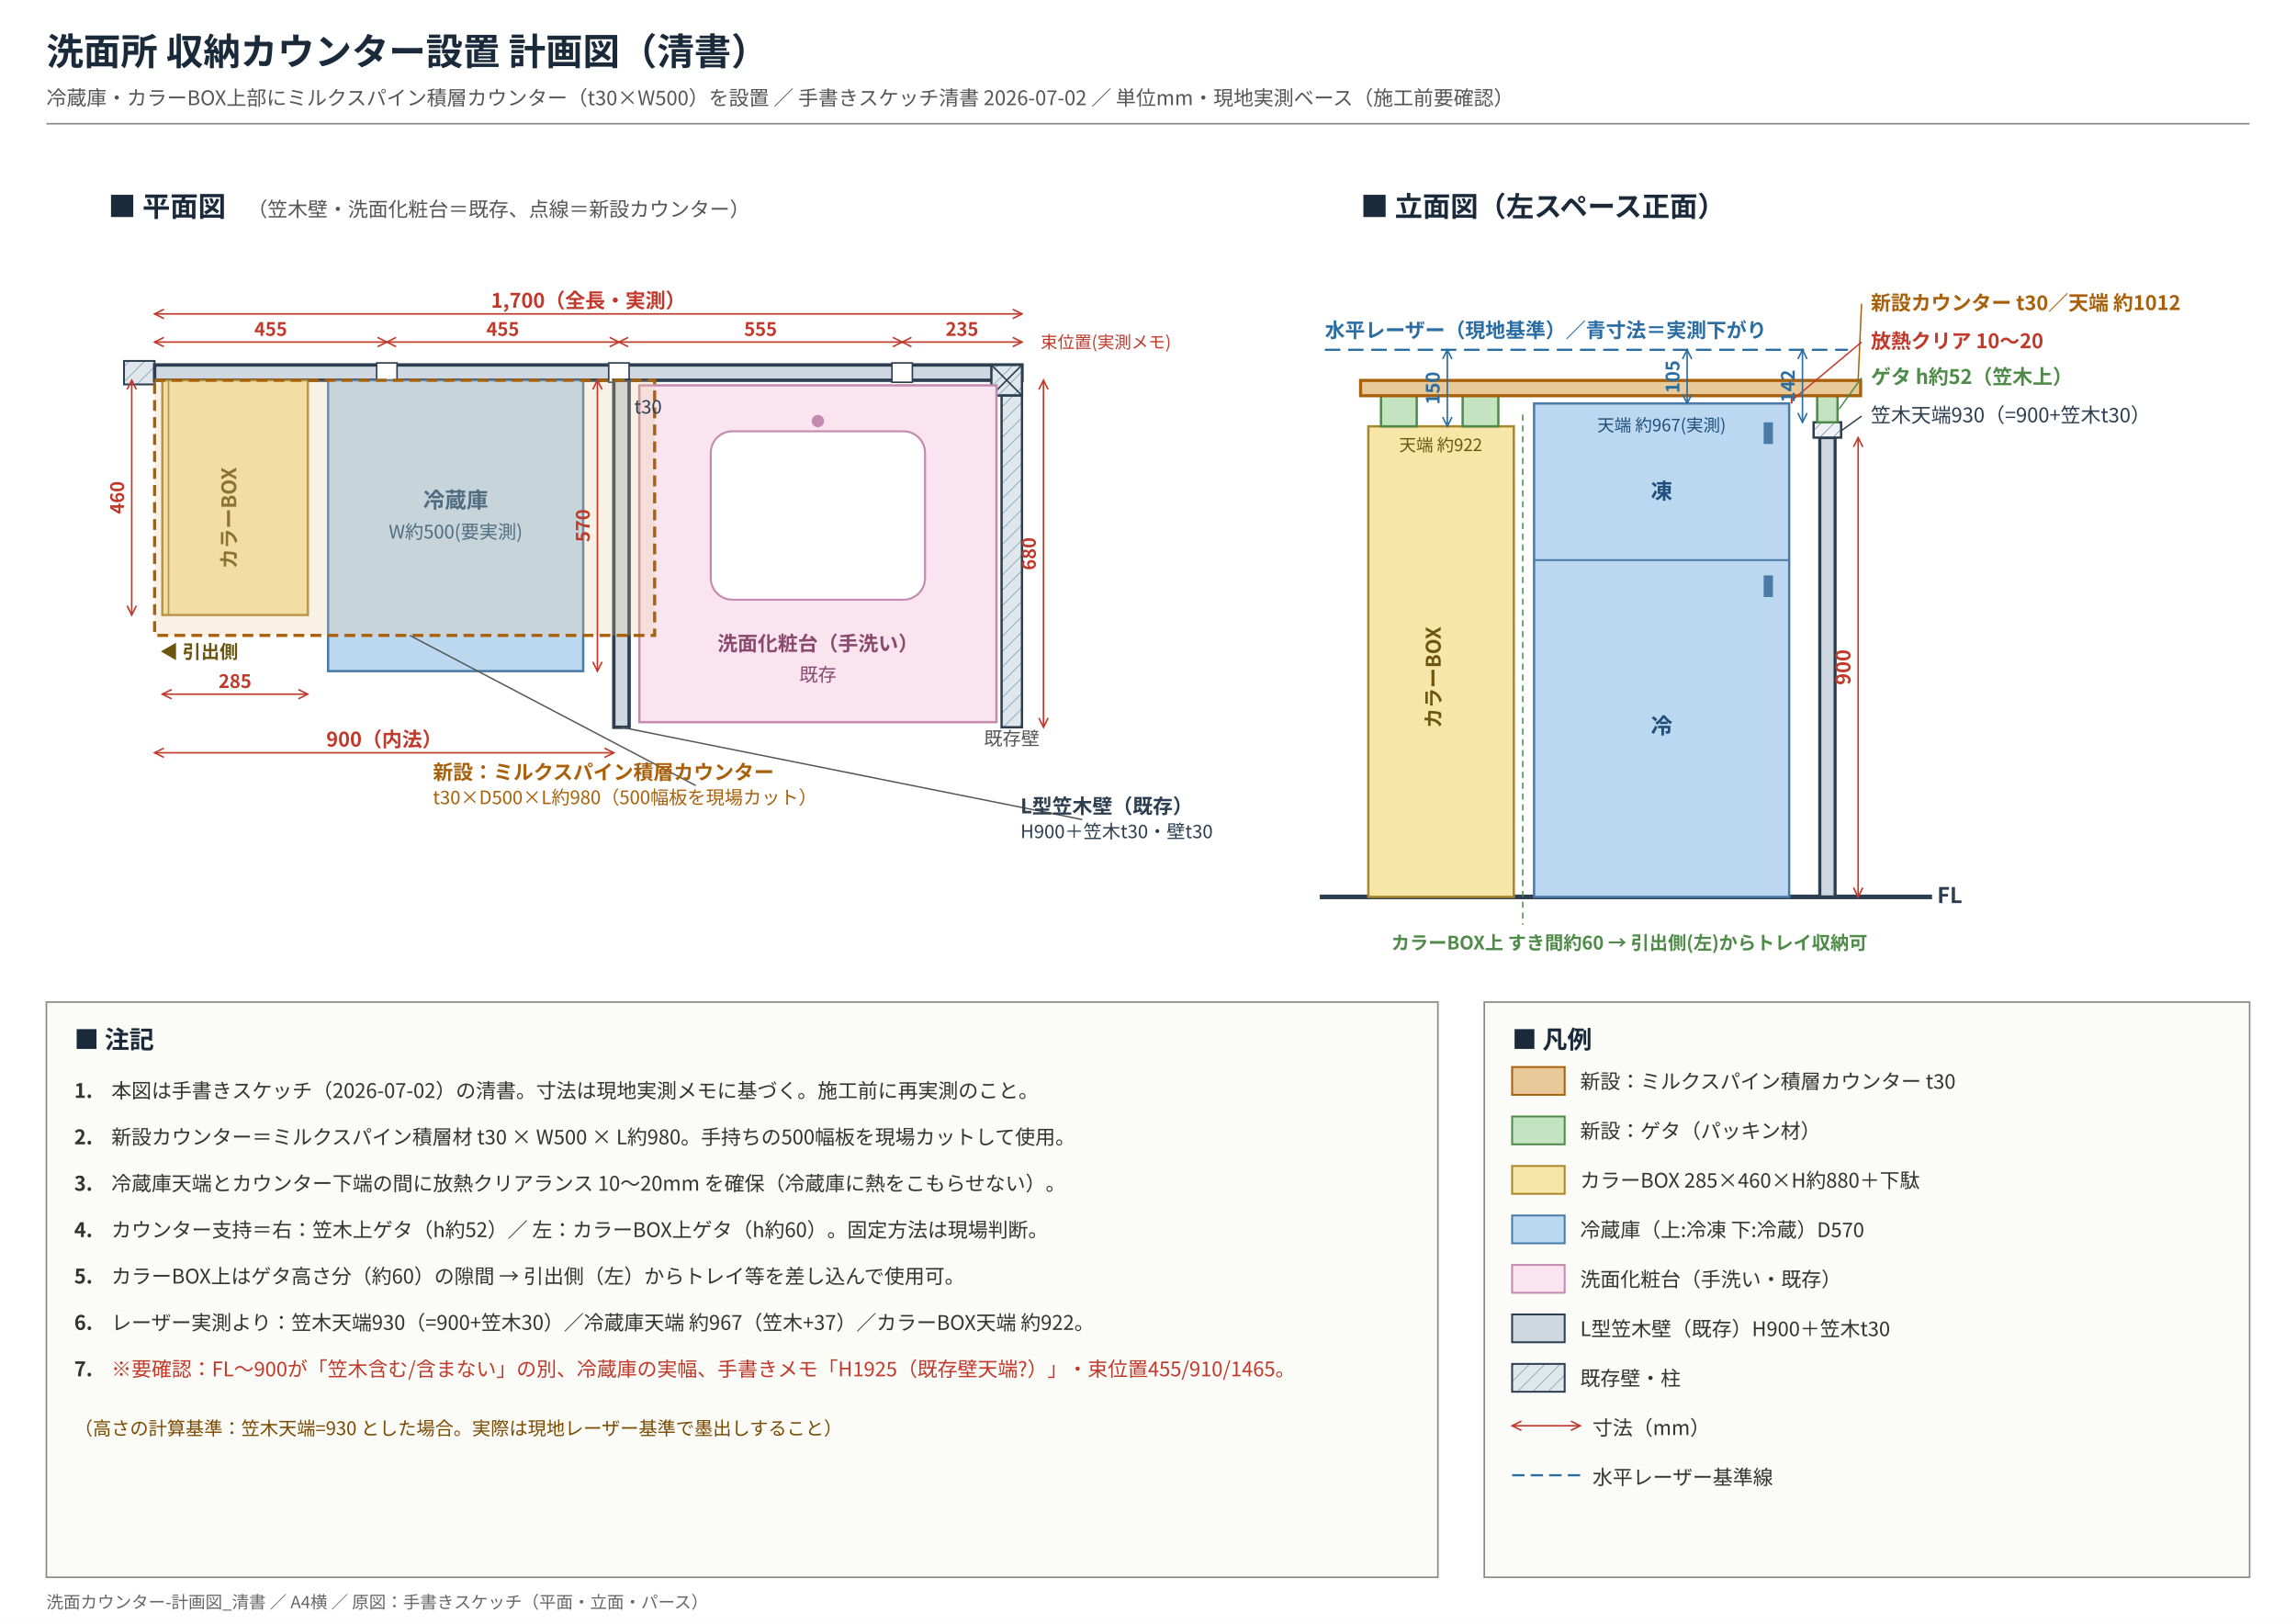
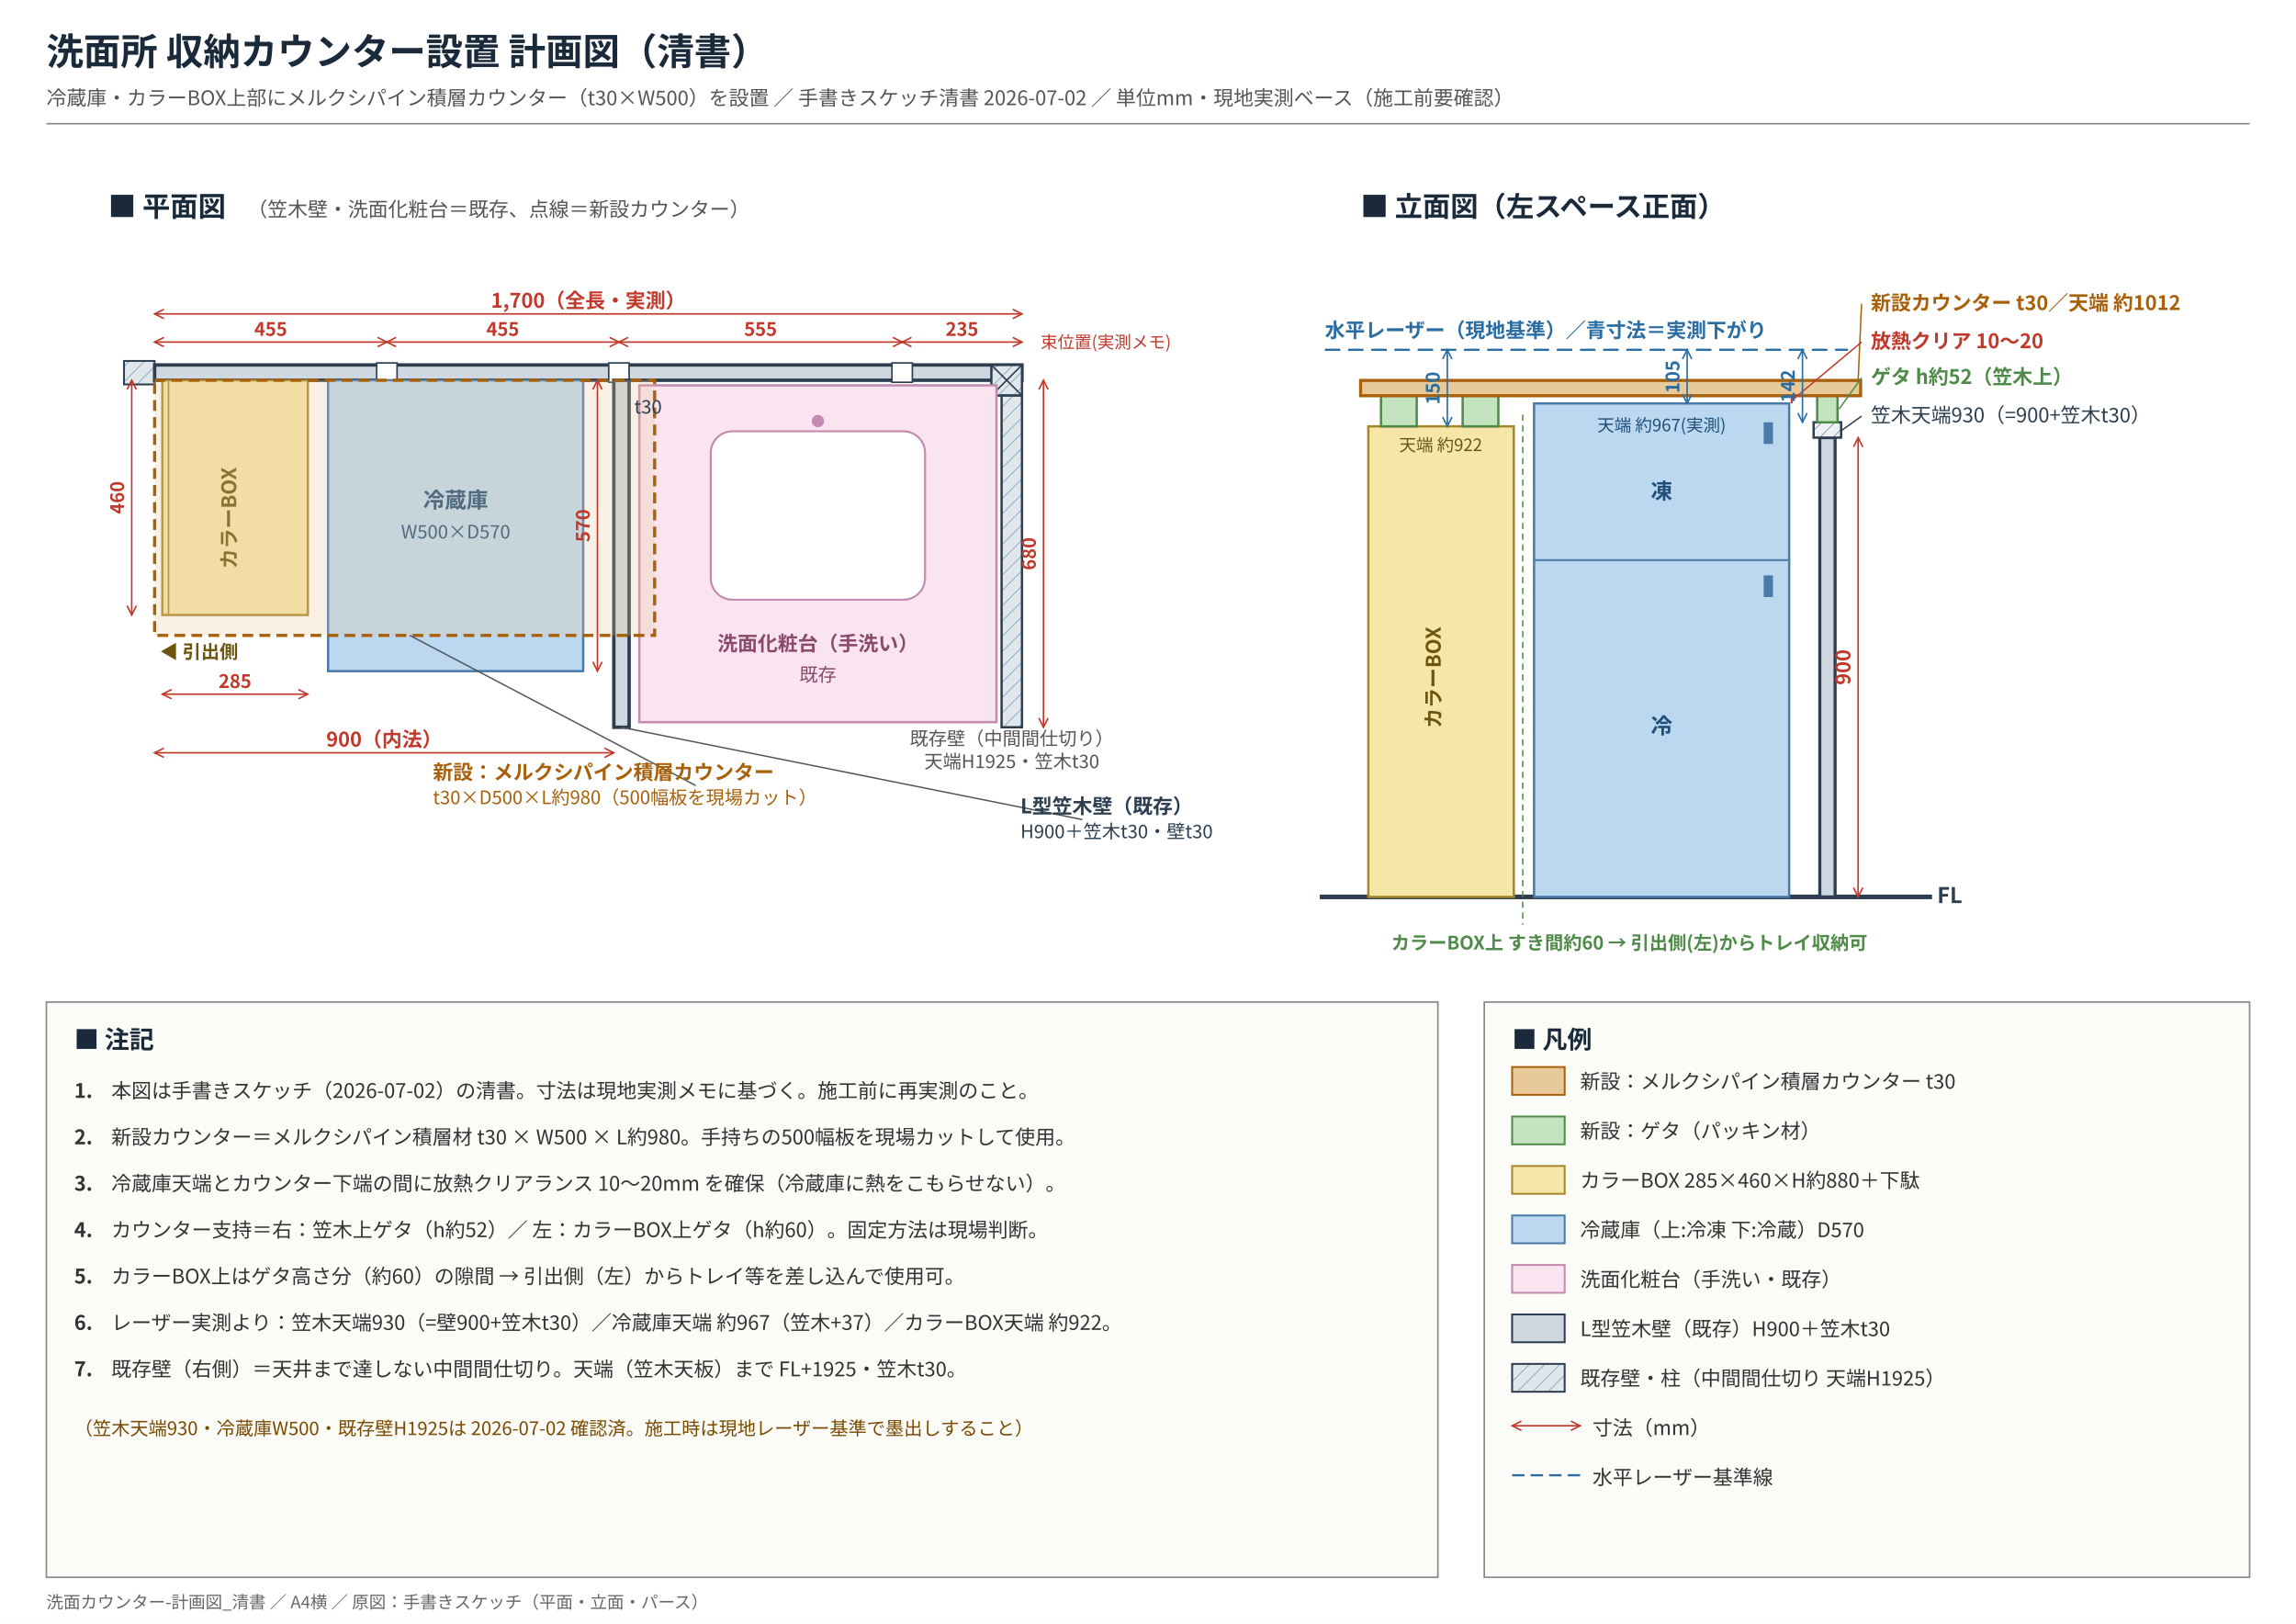
<svg xmlns="http://www.w3.org/2000/svg" viewBox="0 0 1485 1050" font-family="'Noto Sans CJK JP','Noto Sans JP',sans-serif">
  <defs>
    <marker id="dimS" markerWidth="10" markerHeight="10" refX="2" refY="5" orient="auto">
      <path d="M8,2 L2,5 L8,8" fill="none" stroke="#c0392b" stroke-width="1" />
    </marker>
    <marker id="dimE" markerWidth="10" markerHeight="10" refX="8" refY="5" orient="auto">
      <path d="M2,2 L8,5 L2,8" fill="none" stroke="#c0392b" stroke-width="1" />
    </marker>
    <marker id="dimSb" markerWidth="10" markerHeight="10" refX="2" refY="5" orient="auto">
      <path d="M8,2 L2,5 L8,8" fill="none" stroke="#2a6da3" stroke-width="1" />
    </marker>
    <marker id="dimEb" markerWidth="10" markerHeight="10" refX="8" refY="5" orient="auto">
      <path d="M2,2 L8,5 L2,8" fill="none" stroke="#2a6da3" stroke-width="1" />
    </marker>
    <pattern id="col" width="7" height="7" patternUnits="userSpaceOnUse" patternTransform="rotate(45)">
      <rect width="7" height="7" fill="#dfe7ec" />
      <line x1="0" y1="0" x2="0" y2="7" stroke="#9bb3c2" stroke-width="1.3" />
    </pattern>
    <pattern id="kasagi" width="6" height="6" patternUnits="userSpaceOnUse" patternTransform="rotate(45)">
      <rect width="6" height="6" fill="#eef2f6" />
      <line x1="0" y1="0" x2="0" y2="6" stroke="#7d94a6" stroke-width="1" />
    </pattern>
  </defs>
  <rect x="0" y="0" width="1485" height="1050" fill="#ffffff" />
  <text x="30.0" y="42.0" font-size="24" fill="#1a2a3a" text-anchor="start" font-weight="bold">洗面所 収納カウンター設置 計画図（清書）</text>
-   <text x="30.0" y="68.0" font-size="13" fill="#555" text-anchor="start">冷蔵庫・カラーBOX上部にミルクスパイン積層カウンター（t30×W500）を設置 ／ 手書きスケッチ清書 2026-07-02 ／ 単位mm・現地実測ベース（施工前要確認）</text>
+   <text x="30.0" y="68.0" font-size="13" fill="#555" text-anchor="start">冷蔵庫・カラーBOX上部にメルクシパイン積層カウンター（t30×W500）を設置 ／ 手書きスケッチ清書 2026-07-02 ／ 単位mm・現地実測ベース（施工前要確認）</text>
  <line x1="30" y1="80" x2="1455" y2="80" stroke="#888" stroke-width="1" />
  <text x="70.0" y="140.0" font-size="18" fill="#1a2a3a" text-anchor="start" font-weight="bold">■ 平面図</text>
  <text x="160.0" y="140.0" font-size="13" fill="#555" text-anchor="start">（笠木壁・洗面化粧台＝既存、点線＝新設カウンター）</text>
  <rect x="80.2" y="233.4" width="19.8" height="15.2" fill="url(#col)" stroke="#2c3e50" stroke-width="1.2" />
  <rect x="100.0" y="236.0" width="561.0" height="9.9" fill="#cfd8e0" stroke="#2c3e50" stroke-width="2.2" />
  <rect x="243.6" y="234.7" width="13.2" height="12.5" fill="#ffffff" stroke="#2c3e50" stroke-width="1.0" />
  <rect x="393.7" y="234.7" width="13.2" height="12.5" fill="#ffffff" stroke="#2c3e50" stroke-width="1.0" />
  <rect x="576.9" y="234.7" width="13.2" height="12.5" fill="#ffffff" stroke="#2c3e50" stroke-width="1.0" />
  <rect x="397.0" y="245.9" width="9.9" height="224.4" fill="#cfd8e0" stroke="#2c3e50" stroke-width="2.2" />
  <rect x="641.2" y="236.0" width="19.8" height="19.8" fill="url(#col)" stroke="#2c3e50" stroke-width="1.5" />
  <line x1="641.2" y1="236.0" x2="661.0" y2="255.8" stroke="#2c3e50" stroke-width="1" />
  <line x1="661.0" y1="236.0" x2="641.2" y2="255.8" stroke="#2c3e50" stroke-width="1" />
  <rect x="647.8" y="255.8" width="13.2" height="214.5" fill="url(#col)" stroke="#2c3e50" stroke-width="1.5" />
-   <text x="654.4" y="481.9" font-size="12" fill="#555" text-anchor="middle">既存壁</text>
+   <text x="654.4" y="481.9" font-size="12" fill="#555" text-anchor="middle">既存壁（中間間仕切り）</text>
+   <text x="654.4" y="496.7" font-size="12" fill="#555" text-anchor="middle">天端H1925・笠木t30</text>
  <rect x="105.0" y="245.9" width="94.1" height="151.8" fill="#f6e6a8" stroke="#a8862a" stroke-width="1.5" />
  <line x1="109.0" y1="245.9" x2="109.0" y2="397.7" stroke="#a8862a" stroke-width="1" />
  <text x="152.8" y="335.0" font-size="13" fill="#6b5510" text-anchor="middle" font-weight="bold" transform="rotate(-90 152.8 335.0)">カラーBOX</text>
  <text x="103.3" y="425.8" font-size="12" fill="#6b5510" text-anchor="start" font-weight="bold">◀ 引出側</text>
  <rect x="212.2" y="245.9" width="165.0" height="188.1" fill="#bcd8f0" stroke="#4a7aa8" stroke-width="1.5" />
  <text x="294.7" y="328.4" font-size="14" fill="#1e4e79" text-anchor="middle" font-weight="bold">冷蔵庫</text>
-   <text x="294.7" y="348.2" font-size="12" fill="#1e4e79" text-anchor="middle">W約500(要実測)</text>
+   <text x="294.7" y="348.2" font-size="12" fill="#1e4e79" text-anchor="middle">W500×D570</text>
  <rect x="413.5" y="249.2" width="231.0" height="217.8" fill="#f9e4ef" stroke="#c48ab0" stroke-width="1.5" />
  <rect x="459.7" y="278.9" width="138.6" height="108.9" rx="14" fill="#ffffff" stroke="#c48ab0" stroke-width="1.3" />
  <circle cx="529.0" cy="272.3" r="4" fill="#c48ab0" />
  <text x="529.0" y="420.8" font-size="13" fill="#8a4a6e" text-anchor="middle" font-weight="bold">洗面化粧台（手洗い）</text>
  <text x="529.0" y="440.6" font-size="12" fill="#8a4a6e" text-anchor="middle">既存</text>
  <rect x="100.0" y="245.9" width="323.4" height="165.0" fill="#e8c99a" stroke="#a8600a" stroke-width="2.0" stroke-dasharray="7 4" fill-opacity="0.25" />
  <line x1="265.0" y1="410.9" x2="450.0" y2="508.0" stroke="#555" stroke-width="0.9" />
-   <text x="280.0" y="504.0" font-size="13" fill="#a8600a" text-anchor="start" font-weight="bold">新設：ミルクスパイン積層カウンター</text>
+   <text x="280.0" y="504.0" font-size="13" fill="#a8600a" text-anchor="start" font-weight="bold">新設：メルクシパイン積層カウンター</text>
  <text x="280.0" y="520.0" font-size="12" fill="#a8600a" text-anchor="start">t30×D500×L約980（500幅板を現場カット）</text>
  <line x1="401.9" y1="470.3" x2="700.0" y2="530.0" stroke="#555" stroke-width="0.9" />
  <text x="660.0" y="526.0" font-size="13" fill="#2c3e50" text-anchor="start" font-weight="bold">L型笠木壁（既存）</text>
  <text x="660.0" y="542.0" font-size="12" fill="#2c3e50" text-anchor="start">H900＋笠木t30・壁t30</text>
  <text x="410.2" y="267.4" font-size="12" fill="#2c3e50" text-anchor="start">t30</text>
  <line x1="100.0" y1="203.0" x2="661.0" y2="203.0" stroke="#c0392b" stroke-width="1" marker-start="url(#dimS)" marker-end="url(#dimE)" />
  <text x="380.5" y="199.0" font-size="13" fill="#c0392b" text-anchor="middle" font-weight="bold">1,700（全長・実測）</text>
  <line x1="100.0" y1="221.2" x2="250.2" y2="221.2" stroke="#c0392b" stroke-width="1" marker-start="url(#dimS)" marker-end="url(#dimE)" />
  <text x="175.1" y="217.2" font-size="12" fill="#c0392b" text-anchor="middle" font-weight="bold">455</text>
  <line x1="250.2" y1="221.2" x2="400.3" y2="221.2" stroke="#c0392b" stroke-width="1" marker-start="url(#dimS)" marker-end="url(#dimE)" />
  <text x="325.2" y="217.2" font-size="12" fill="#c0392b" text-anchor="middle" font-weight="bold">455</text>
  <line x1="400.3" y1="221.2" x2="583.5" y2="221.2" stroke="#c0392b" stroke-width="1" marker-start="url(#dimS)" marker-end="url(#dimE)" />
  <text x="491.9" y="217.2" font-size="12" fill="#c0392b" text-anchor="middle" font-weight="bold">555</text>
  <line x1="583.5" y1="221.2" x2="661.0" y2="221.2" stroke="#c0392b" stroke-width="1" marker-start="url(#dimS)" marker-end="url(#dimE)" />
  <text x="622.2" y="217.2" font-size="12" fill="#c0392b" text-anchor="middle" font-weight="bold">235</text>
  <text x="673.0" y="225.2" font-size="11" fill="#c0392b" text-anchor="start">束位置(実測メモ)</text>
  <line x1="100.0" y1="486.8" x2="397.0" y2="486.8" stroke="#c0392b" stroke-width="1" marker-start="url(#dimS)" marker-end="url(#dimE)" />
  <text x="248.5" y="482.8" font-size="13" fill="#c0392b" text-anchor="middle" font-weight="bold">900（内法）</text>
  <line x1="105.0" y1="448.9" x2="199.0" y2="448.9" stroke="#c0392b" stroke-width="1" marker-start="url(#dimS)" marker-end="url(#dimE)" />
  <text x="152.0" y="444.9" font-size="12" fill="#c0392b" text-anchor="middle" font-weight="bold">285</text>
  <line x1="85.2" y1="245.9" x2="85.2" y2="397.7" stroke="#c0392b" stroke-width="1" marker-start="url(#dimS)" marker-end="url(#dimE)" />
  <text x="80.2" y="321.8" font-size="12" fill="#c0392b" text-anchor="middle" font-weight="bold" transform="rotate(-90 80.2 321.8)">460</text>
  <line x1="386.4" y1="245.9" x2="386.4" y2="434.0" stroke="#c0392b" stroke-width="1" marker-start="url(#dimS)" marker-end="url(#dimE)" />
  <text x="381.4" y="339.9" font-size="12" fill="#c0392b" text-anchor="middle" font-weight="bold" transform="rotate(-90 381.4 339.9)">570</text>
  <line x1="674.9" y1="245.9" x2="674.9" y2="470.3" stroke="#c0392b" stroke-width="1" marker-start="url(#dimS)" marker-end="url(#dimE)" />
  <text x="669.9" y="358.1" font-size="12" fill="#c0392b" text-anchor="middle" font-weight="bold" transform="rotate(-90 669.9 358.1)">680</text>
  <text x="880.0" y="140.0" font-size="18" fill="#1a2a3a" text-anchor="start" font-weight="bold">■ 立面図（左スペース正面）</text>
  <line x1="853.6" y1="580.0" x2="1249.6" y2="580.0" stroke="#2c3e50" stroke-width="3" />
  <text x="1252.9" y="584.0" font-size="14" fill="#2c3e50" text-anchor="start" font-weight="bold">FL</text>
  <rect x="885.0" y="275.7" width="94.1" height="304.3" fill="#f6e6a8" stroke="#a8862a" stroke-width="1.5" />
  <text x="931.8" y="438.1" font-size="13" fill="#6b5510" text-anchor="middle" font-weight="bold" transform="rotate(-90 931.8 438.1)">カラーBOX</text>
  <text x="931.8" y="291.7" font-size="11" fill="#6b5510" text-anchor="middle">天端 約922</text>
  <rect x="992.2" y="260.9" width="165.0" height="319.1" fill="#bcd8f0" stroke="#4a7aa8" stroke-width="1.5" />
  <line x1="992.2" y1="362.2" x2="1157.2" y2="362.2" stroke="#4a7aa8" stroke-width="1.2" />
  <text x="1074.7" y="278.9" font-size="11" fill="#1e4e79" text-anchor="middle">天端 約967(実測)</text>
  <text x="1074.7" y="322.6" font-size="14" fill="#1e4e79" text-anchor="middle" font-weight="bold">凍</text>
  <text x="1074.7" y="474.4" font-size="14" fill="#1e4e79" text-anchor="middle" font-weight="bold">冷</text>
  <rect x="1140.7" y="372.1" width="6" height="14" fill="#4a7aa8" />
  <rect x="1140.7" y="273.1" width="6" height="14" fill="#4a7aa8" />
  <rect x="1177.0" y="283.0" width="9.9" height="297.0" fill="#cfd8e0" stroke="#2c3e50" stroke-width="2.0" />
  <rect x="1173.0" y="273.1" width="17.8" height="9.9" fill="url(#kasagi)" stroke="#2c3e50" stroke-width="1.5" />
  <rect x="1175.3" y="255.9" width="13.2" height="17.2" fill="#c4e3c0" stroke="#4e8a48" stroke-width="1.5" />
  <rect x="893.2" y="255.9" width="23.1" height="19.8" fill="#c4e3c0" stroke="#4e8a48" stroke-width="1.5" />
  <rect x="946.0" y="255.9" width="23.1" height="19.8" fill="#c4e3c0" stroke="#4e8a48" stroke-width="1.5" />
  <rect x="880.0" y="246.0" width="323.4" height="9.9" fill="#e8c99a" stroke="#a8600a" stroke-width="2.0" />
  <line x1="1158.8" y1="260.9" x2="1158.8" y2="255.9" stroke="#c0392b" stroke-width="1.2" />
  <line x1="1204.0" y1="196.5" x2="1201.8" y2="246.0" stroke="#a8600a" stroke-width="0.9" />
  <text x="1210.0" y="200.5" font-size="13" fill="#a8600a" text-anchor="start" font-weight="bold">新設カウンター t30／天端 約1012</text>
  <line x1="1204.0" y1="221.2" x2="1159.8" y2="258.2" stroke="#c0392b" stroke-width="0.9" />
  <text x="1210.0" y="225.2" font-size="13" fill="#c0392b" text-anchor="start" font-weight="bold">放熱クリア 10〜20</text>
  <line x1="1204.0" y1="244.3" x2="1189.5" y2="264.5" stroke="#4e8a48" stroke-width="0.9" />
  <text x="1210.0" y="248.3" font-size="13" fill="#4e8a48" text-anchor="start" font-weight="bold">ゲタ h約52（笠木上）</text>
  <line x1="1204.0" y1="269.1" x2="1191.5" y2="278.1" stroke="#2c3e50" stroke-width="0.9" />
  <text x="1210.0" y="273.1" font-size="13" fill="#2c3e50" text-anchor="start">笠木天端930（=900+笠木t30）</text>
  <line x1="856.9" y1="226.2" x2="1195.2" y2="226.2" stroke="#2a6da3" stroke-width="1.4" stroke-dasharray="10 5" />
  <text x="856.9" y="218.2" font-size="13" fill="#2a6da3" text-anchor="start" font-weight="bold">水平レーザー（現地基準）／青寸法＝実測下がり</text>
  <line x1="936.1" y1="226.2" x2="936.1" y2="275.7" stroke="#2a6da3" stroke-width="1" marker-start="url(#dimSb)" marker-end="url(#dimEb)" />
  <text x="931.1" y="251.0" font-size="12" fill="#2a6da3" text-anchor="middle" font-weight="bold" transform="rotate(-90 931.1 251.0)">150</text>
  <line x1="1091.2" y1="226.2" x2="1091.2" y2="260.9" stroke="#2a6da3" stroke-width="1" marker-start="url(#dimSb)" marker-end="url(#dimEb)" />
  <text x="1086.2" y="243.6" font-size="12" fill="#2a6da3" text-anchor="middle" font-weight="bold" transform="rotate(-90 1086.2 243.6)">105</text>
  <line x1="1165.8" y1="226.2" x2="1165.8" y2="273.1" stroke="#2a6da3" stroke-width="1" marker-start="url(#dimSb)" marker-end="url(#dimEb)" />
  <text x="1160.8" y="249.7" font-size="12" fill="#2a6da3" text-anchor="middle" font-weight="bold" transform="rotate(-90 1160.8 249.7)">142</text>
  <line x1="1201.8" y1="283.0" x2="1201.8" y2="580.0" stroke="#c0392b" stroke-width="1" marker-start="url(#dimS)" marker-end="url(#dimE)" />
  <text x="1196.8" y="431.5" font-size="13" fill="#c0392b" text-anchor="middle" font-weight="bold" transform="rotate(-90 1196.8 431.5)">900</text>
  <path d="M 984.9,268.1 L 984.9,598.0" stroke="#4e8a48" stroke-width="0.9" stroke-dasharray="4 3" />
  <text x="899.8" y="614.0" font-size="12" fill="#4e8a48" text-anchor="start" font-weight="bold">カラーBOX上 すき間約60 → 引出側(左)からトレイ収納可</text>
  <rect x="30" y="648" width="900" height="372" fill="#fbfbf8" stroke="#888" stroke-width="1" />
  <text x="48.0" y="678.0" font-size="16" fill="#1a2a3a" text-anchor="start" font-weight="bold">■ 注記</text>
  <text x="48.0" y="710.0" font-size="13" fill="#333" text-anchor="start" font-weight="bold">1.</text>
  <text x="72.0" y="710.0" font-size="13" fill="#333" text-anchor="start">本図は手書きスケッチ（2026-07-02）の清書。寸法は現地実測メモに基づく。施工前に再実測のこと。</text>
  <text x="48.0" y="740.0" font-size="13" fill="#333" text-anchor="start" font-weight="bold">2.</text>
-   <text x="72.0" y="740.0" font-size="13" fill="#333" text-anchor="start">新設カウンター＝ミルクスパイン積層材 t30 × W500 × L約980。手持ちの500幅板を現場カットして使用。</text>
+   <text x="72.0" y="740.0" font-size="13" fill="#333" text-anchor="start">新設カウンター＝メルクシパイン積層材 t30 × W500 × L約980。手持ちの500幅板を現場カットして使用。</text>
  <text x="48.0" y="770.0" font-size="13" fill="#333" text-anchor="start" font-weight="bold">3.</text>
  <text x="72.0" y="770.0" font-size="13" fill="#333" text-anchor="start">冷蔵庫天端とカウンター下端の間に放熱クリアランス 10〜20mm を確保（冷蔵庫に熱をこもらせない）。</text>
  <text x="48.0" y="800.0" font-size="13" fill="#333" text-anchor="start" font-weight="bold">4.</text>
  <text x="72.0" y="800.0" font-size="13" fill="#333" text-anchor="start">カウンター支持＝右：笠木上ゲタ（h約52）／ 左：カラーBOX上ゲタ（h約60）。固定方法は現場判断。</text>
  <text x="48.0" y="830.0" font-size="13" fill="#333" text-anchor="start" font-weight="bold">5.</text>
  <text x="72.0" y="830.0" font-size="13" fill="#333" text-anchor="start">カラーBOX上はゲタ高さ分（約60）の隙間 → 引出側（左）からトレイ等を差し込んで使用可。</text>
  <text x="48.0" y="860.0" font-size="13" fill="#333" text-anchor="start" font-weight="bold">6.</text>
-   <text x="72.0" y="860.0" font-size="13" fill="#333" text-anchor="start">レーザー実測より：笠木天端930（=900+笠木30）／冷蔵庫天端 約967（笠木+37）／カラーBOX天端 約922。</text>
+   <text x="72.0" y="860.0" font-size="13" fill="#333" text-anchor="start">レーザー実測より：笠木天端930（=壁900+笠木t30）／冷蔵庫天端 約967（笠木+37）／カラーBOX天端 約922。</text>
  <text x="48.0" y="890.0" font-size="13" fill="#333" text-anchor="start" font-weight="bold">7.</text>
-   <text x="72.0" y="890.0" font-size="13" fill="#c0392b" text-anchor="start">※要確認：FL〜900が「笠木含む/含まない」の別、冷蔵庫の実幅、手書きメモ「H1925（既存壁天端?）」・束位置455/910/1465。</text>
-   <text x="48.0" y="928.0" font-size="12" fill="#7a4a00" text-anchor="start">（高さの計算基準：笠木天端=930 とした場合。実際は現地レーザー基準で墨出しすること）</text>
+   <text x="72.0" y="890.0" font-size="13" fill="#333" text-anchor="start">既存壁（右側）＝天井まで達しない中間間仕切り。天端（笠木天板）まで FL+1925・笠木t30。</text>
+   <text x="48.0" y="928.0" font-size="12" fill="#7a4a00" text-anchor="start">（笠木天端930・冷蔵庫W500・既存壁H1925は 2026-07-02 確認済。施工時は現地レーザー基準で墨出しすること）</text>
  <rect x="960" y="648" width="495" height="372" fill="#fbfbf8" stroke="#888" stroke-width="1" />
  <text x="978.0" y="678.0" font-size="16" fill="#1a2a3a" text-anchor="start" font-weight="bold">■ 凡例</text>
  <rect x="978.0" y="690.0" width="34.0" height="18.0" fill="#e8c99a" stroke="#a8600a" stroke-width="1.2" />
-   <text x="1022.0" y="704.0" font-size="13" fill="#333" text-anchor="start">新設：ミルクスパイン積層カウンター t30</text>
+   <text x="1022.0" y="704.0" font-size="13" fill="#333" text-anchor="start">新設：メルクシパイン積層カウンター t30</text>
  <rect x="978.0" y="722.0" width="34.0" height="18.0" fill="#c4e3c0" stroke="#4e8a48" stroke-width="1.2" />
  <text x="1022.0" y="736.0" font-size="13" fill="#333" text-anchor="start">新設：ゲタ（パッキン材）</text>
  <rect x="978.0" y="754.0" width="34.0" height="18.0" fill="#f6e6a8" stroke="#a8862a" stroke-width="1.2" />
  <text x="1022.0" y="768.0" font-size="13" fill="#333" text-anchor="start">カラーBOX 285×460×H約880＋下駄</text>
  <rect x="978.0" y="786.0" width="34.0" height="18.0" fill="#bcd8f0" stroke="#4a7aa8" stroke-width="1.2" />
  <text x="1022.0" y="800.0" font-size="13" fill="#333" text-anchor="start">冷蔵庫（上:冷凍 下:冷蔵）D570</text>
  <rect x="978.0" y="818.0" width="34.0" height="18.0" fill="#f9e4ef" stroke="#c48ab0" stroke-width="1.2" />
  <text x="1022.0" y="832.0" font-size="13" fill="#333" text-anchor="start">洗面化粧台（手洗い・既存）</text>
  <rect x="978.0" y="850.0" width="34.0" height="18.0" fill="#cfd8e0" stroke="#2c3e50" stroke-width="1.2" />
  <text x="1022.0" y="864.0" font-size="13" fill="#333" text-anchor="start">L型笠木壁（既存）H900＋笠木t30</text>
  <rect x="978.0" y="882.0" width="34.0" height="18.0" fill="url(#col)" stroke="#2c3e50" stroke-width="1.2" />
-   <text x="1022.0" y="896.0" font-size="13" fill="#333" text-anchor="start">既存壁・柱</text>
+   <text x="1022.0" y="896.0" font-size="13" fill="#333" text-anchor="start">既存壁・柱（中間間仕切り 天端H1925）</text>
  <line x1="978" y1="922" x2="1022" y2="922" stroke="#c0392b" stroke-width="1" marker-start="url(#dimS)" marker-end="url(#dimE)" />
  <text x="1030.0" y="928.0" font-size="13" fill="#333" text-anchor="start">寸法（mm）</text>
  <line x1="978" y1="954" x2="1022" y2="954" stroke="#2a6da3" stroke-width="1.4" stroke-dasharray="8 4" />
  <text x="1030.0" y="960.0" font-size="13" fill="#333" text-anchor="start">水平レーザー基準線</text>
  <text x="30.0" y="1040.0" font-size="11" fill="#666" text-anchor="start">洗面カウンター-計画図_清書 ／ A4横 ／ 原図：手書きスケッチ（平面・立面・パース）</text>
</svg>
